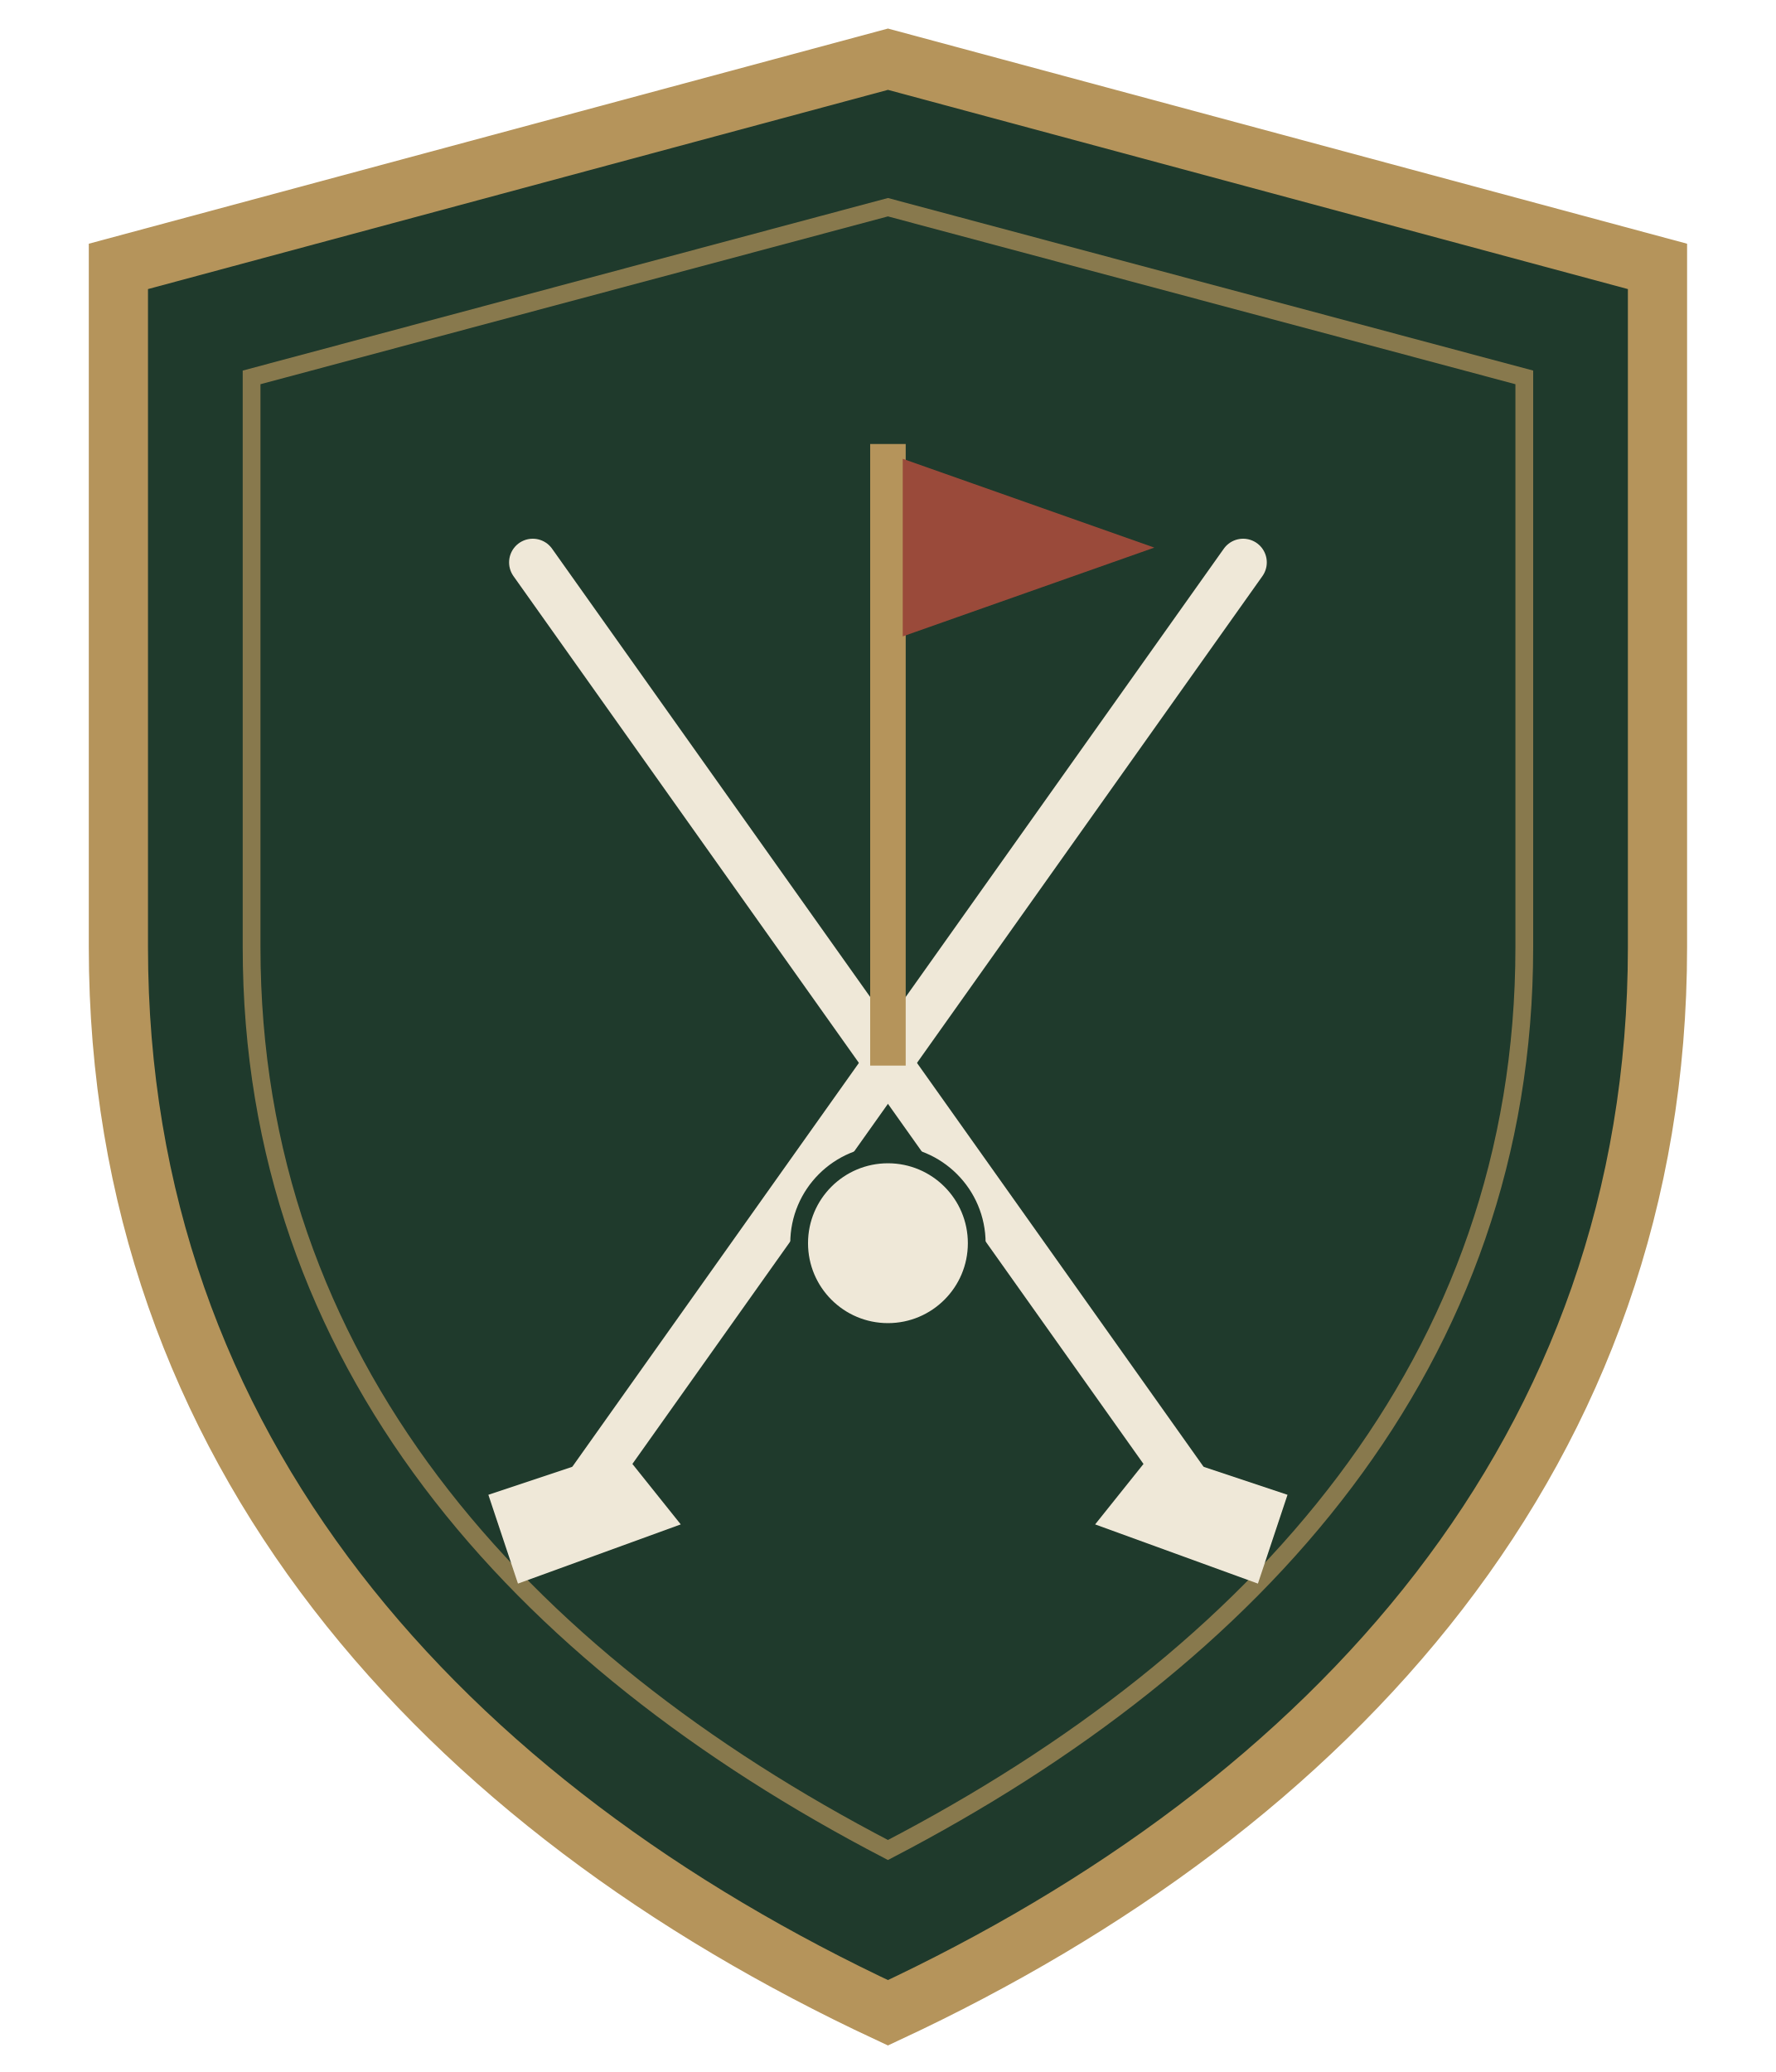
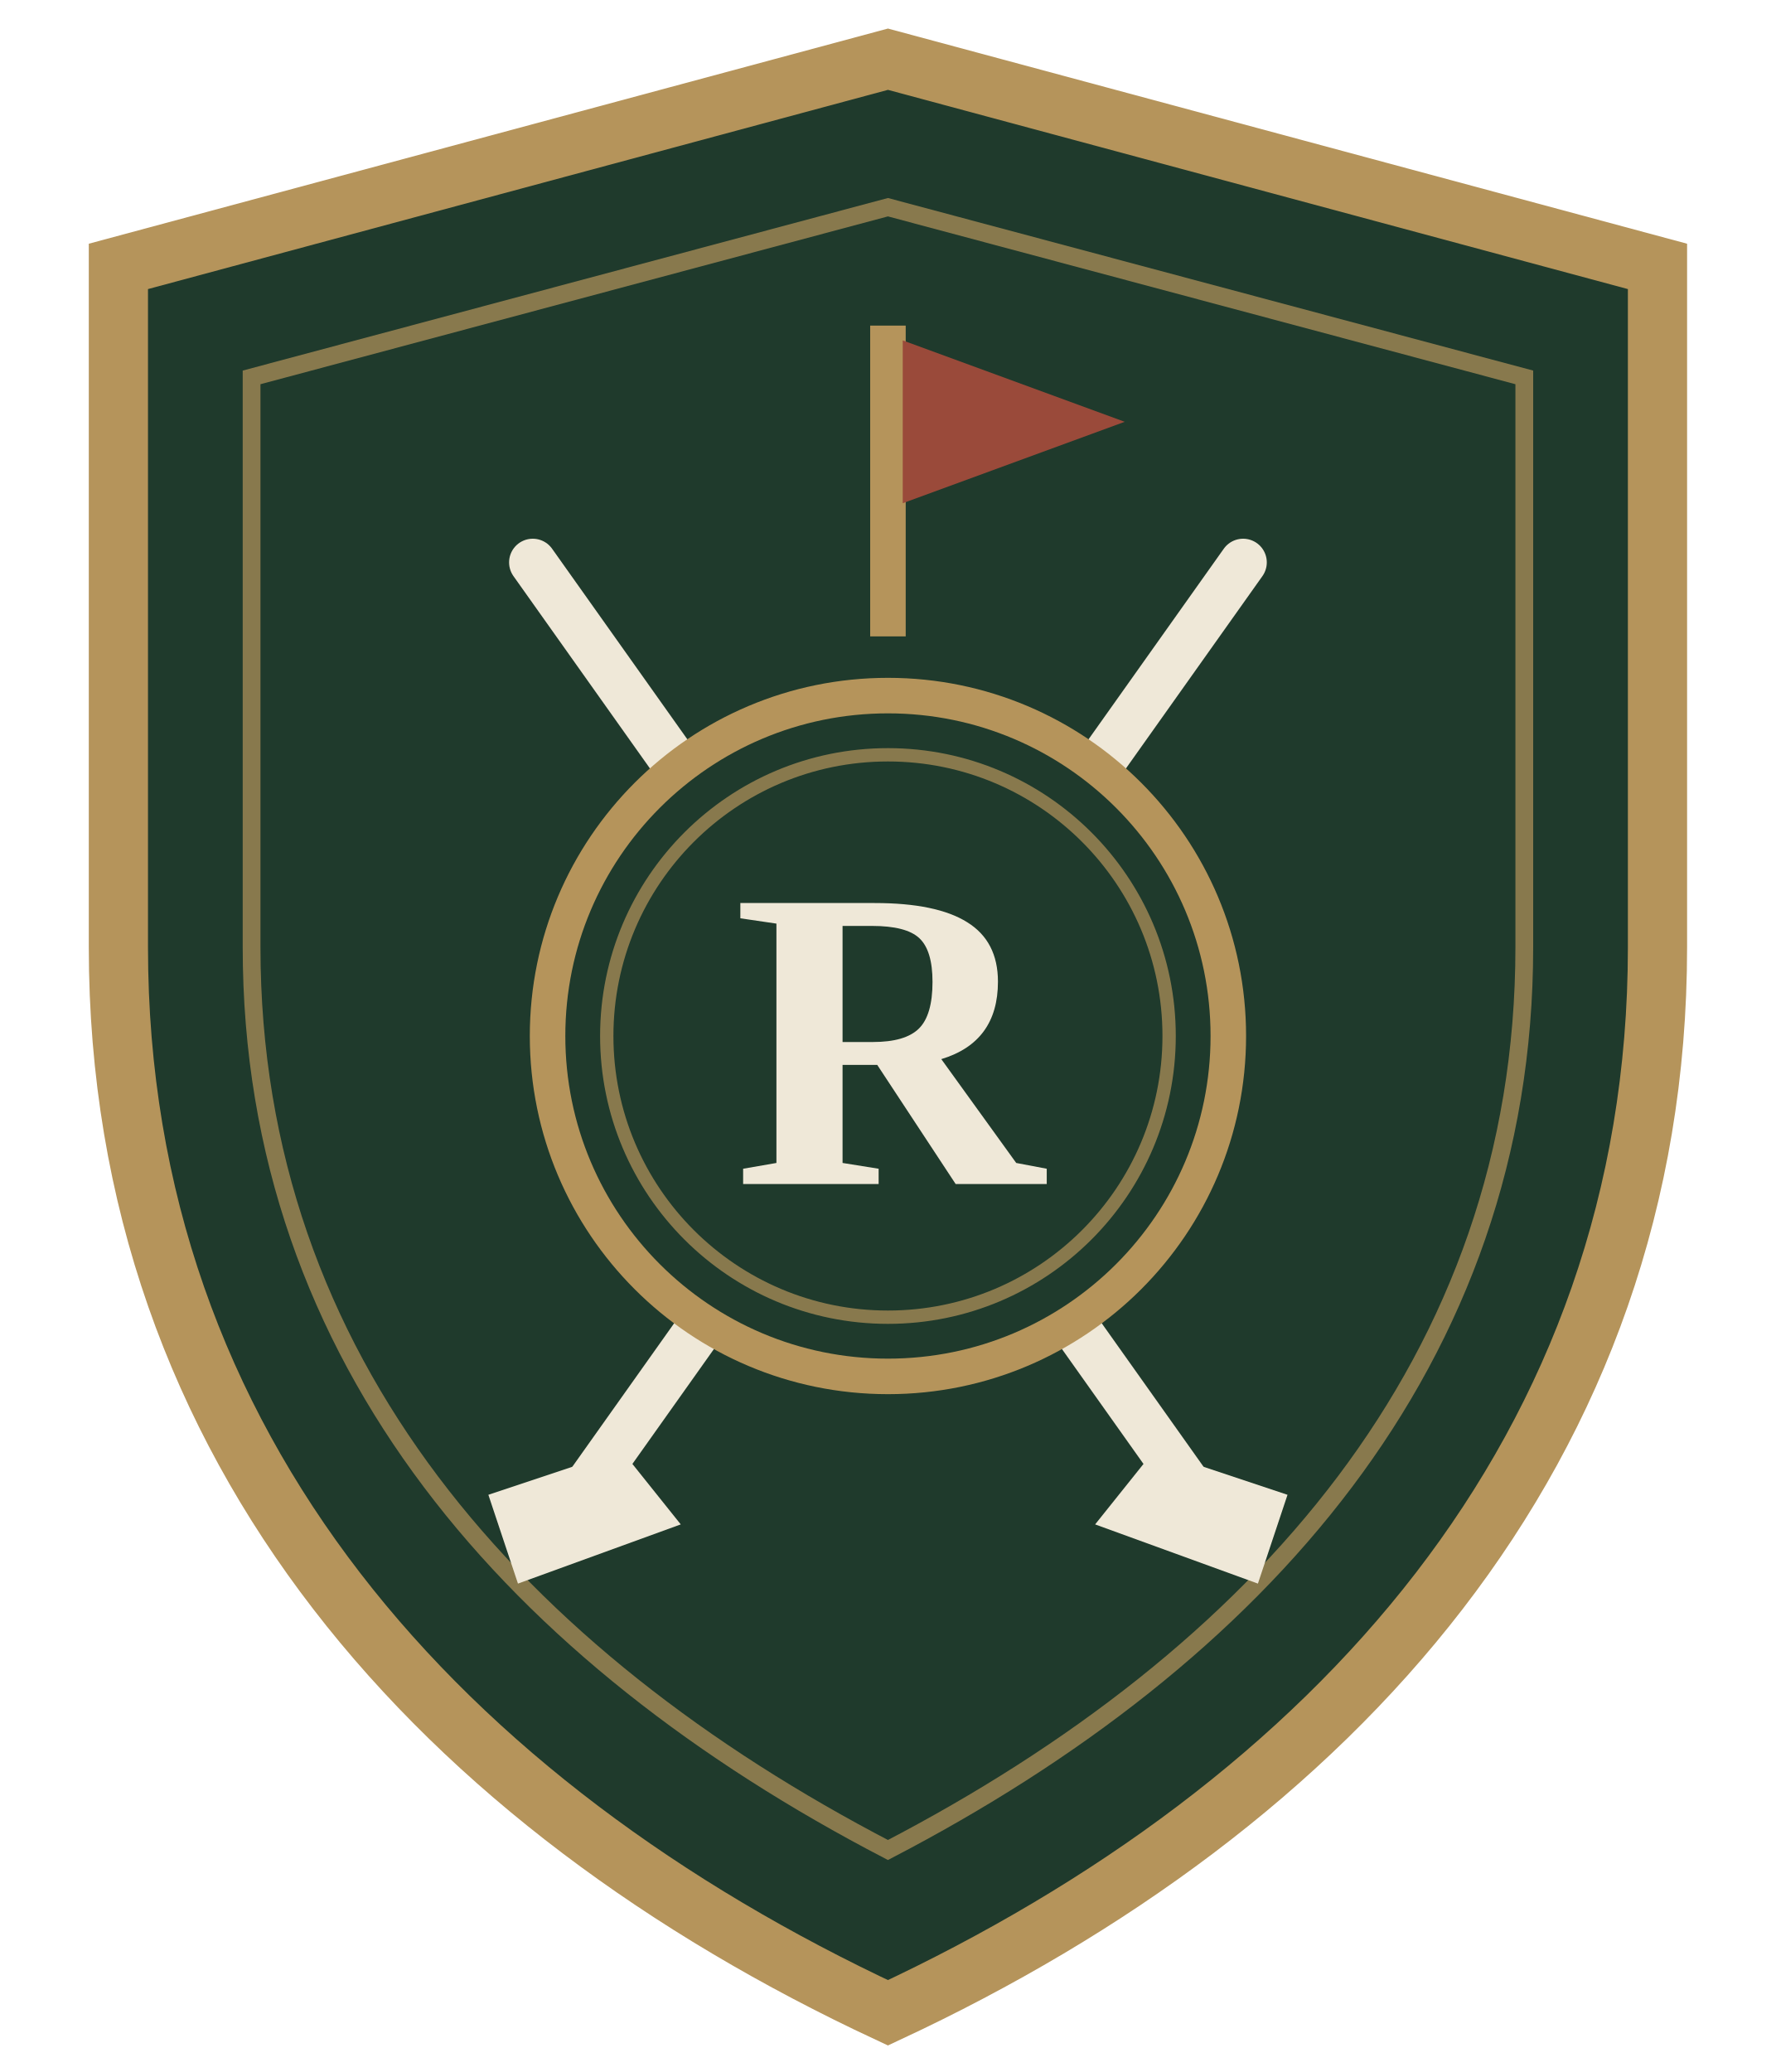
<svg xmlns="http://www.w3.org/2000/svg" viewBox="0 0 120 140" role="img" aria-label="Clubhouse crest">
  <path d="M60 4 L112 18 V64 C112 98 90 122 60 136 C30 122 8 98 8 64 V18 Z" fill="#1f3a2c" stroke="#b5945b" stroke-width="4" />
  <path d="M60 14 L103 25.5 V64 C103 92 85 112 60 125 C35 112 17 92 17 64 V25.5 Z" fill="none" stroke="#b5945b" stroke-width="1.2" opacity=".7" />
  <g stroke="#efe8d8" stroke-width="3.2" stroke-linecap="round">
    <line x1="36" y1="38" x2="80" y2="100" />
    <line x1="84" y1="38" x2="40" y2="100" />
  </g>
  <g fill="#efe8d8">
    <path d="M78 98 l9 3 -2 6 -11 -4 z" />
    <path d="M42 98 l-9 3 2 6 11 -4 z" />
  </g>
-   <line x1="60" y1="30" x2="60" y2="72" stroke="#b5945b" stroke-width="2.4" />
-   <path d="M61 31 L78 37 L61 43 Z" fill="#9a4a3a" />
-   <circle cx="60" cy="84" r="6" fill="#efe8d8" stroke="#1f3a2c" stroke-width="1.2" />
+   <circle cx="60" cy="70" r="23" fill="#1f3a2c" stroke="#b5945b" stroke-width="2.4" />
+   <circle cx="60" cy="70" r="19" fill="none" stroke="#b5945b" stroke-width=".9" opacity=".7" />
+   <text x="60" y="80" text-anchor="middle" font-family="Georgia, 'Times New Roman', serif" font-size="29" font-weight="700" fill="#efe8d8">R</text>
+   <line x1="60" y1="22" x2="60" y2="43" stroke="#b5945b" stroke-width="2.4" />
+   <path d="M61 23 L76 28.5 L61 34 Z" fill="#9a4a3a" />
</svg>
